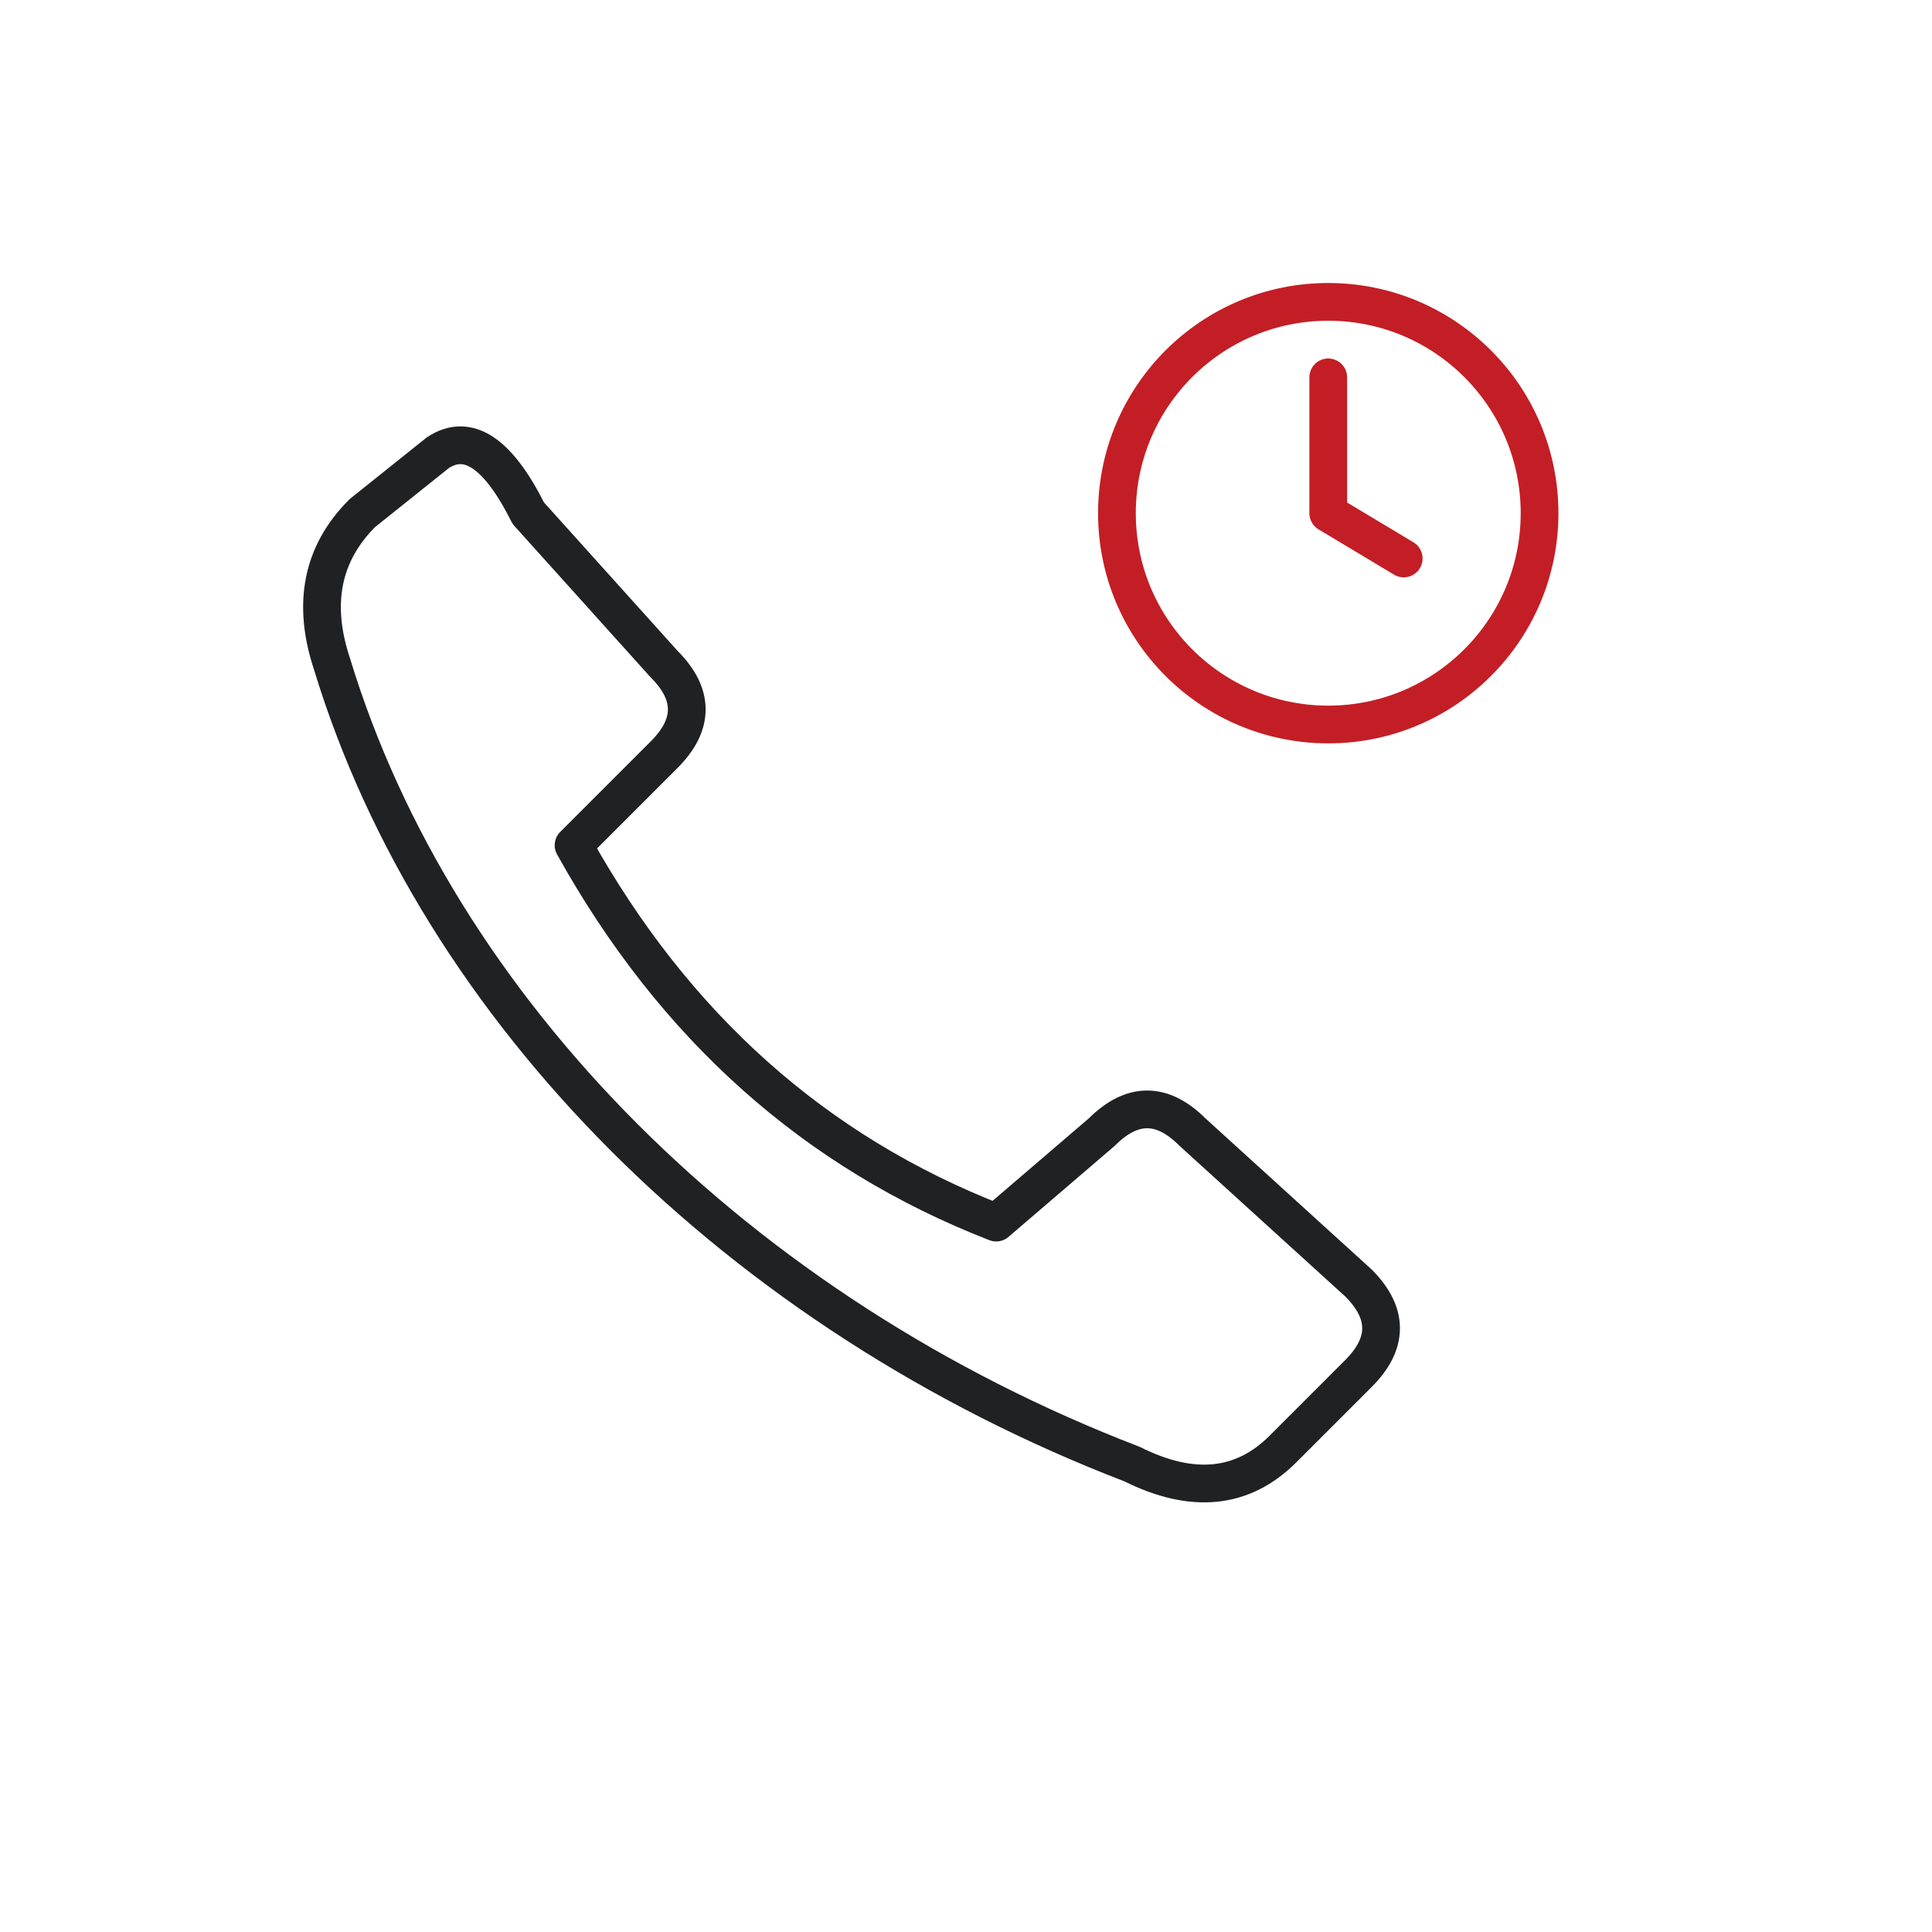
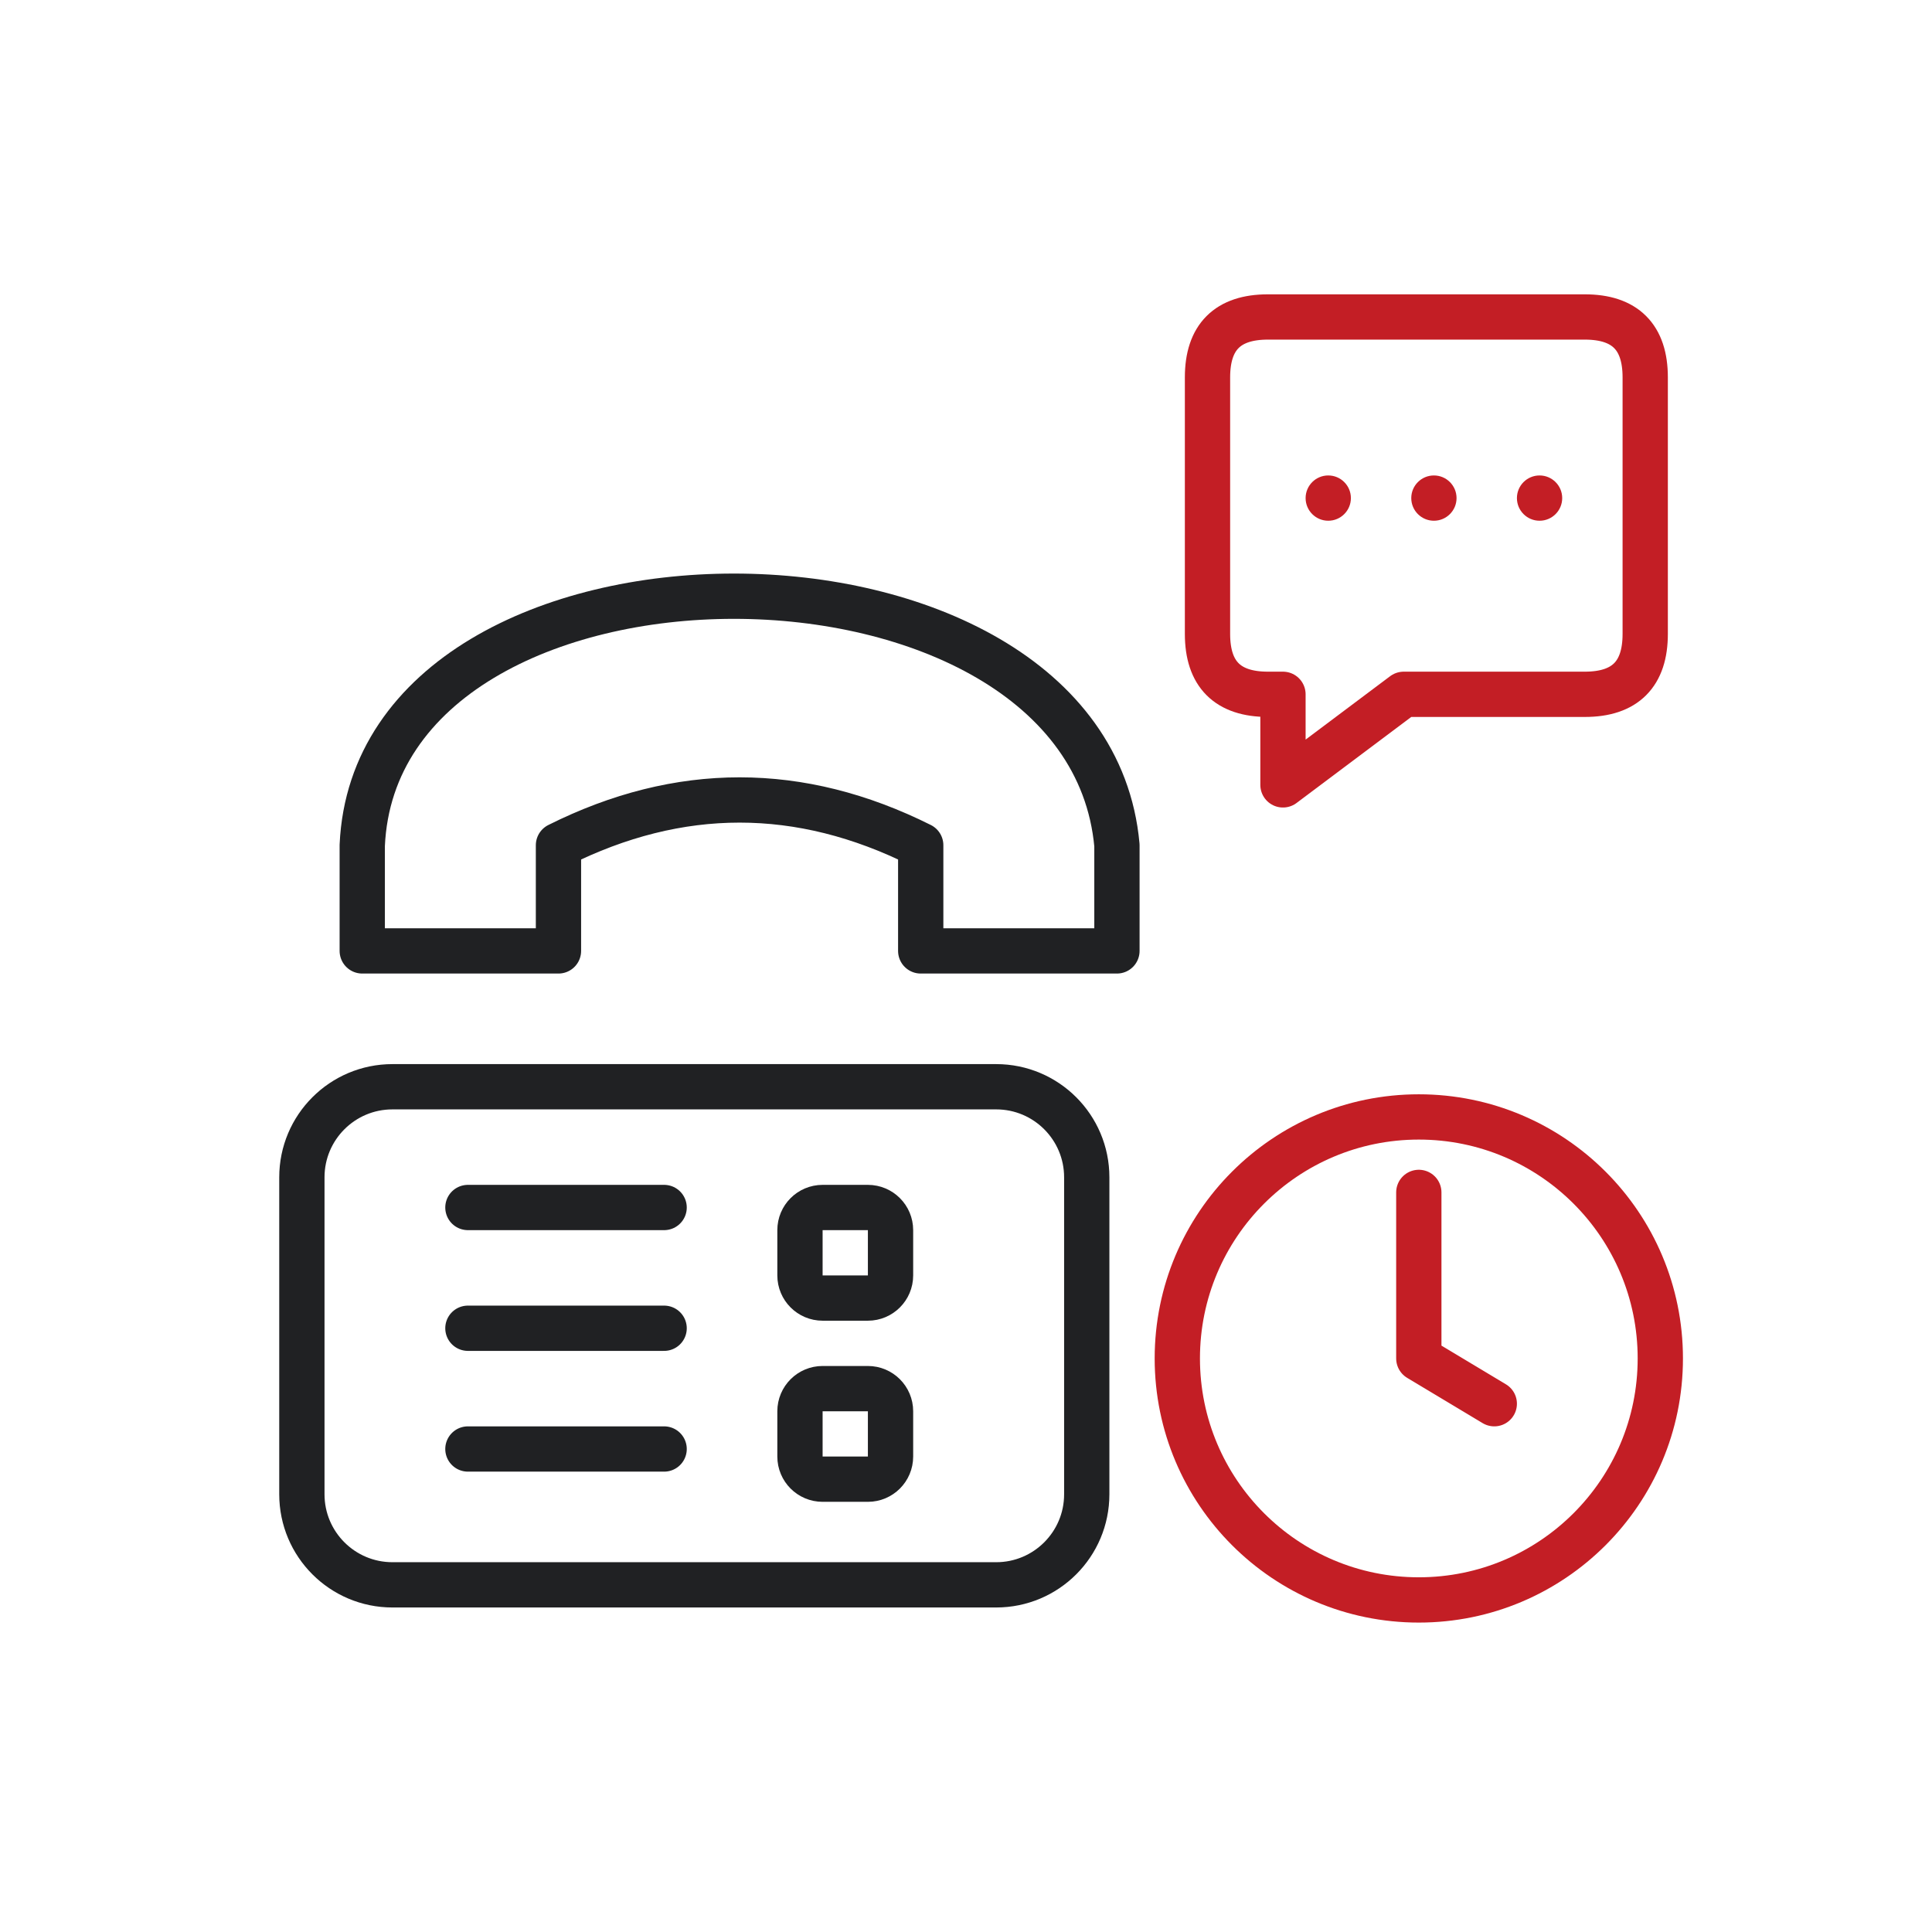
<svg xmlns="http://www.w3.org/2000/svg" width="1024" height="1024" viewBox="0 0 128 128" fill="none">
-   <g stroke="#202123" stroke-width="2.5" stroke-linecap="round" stroke-linejoin="round">
-     <path d="M35 34 L44 44 Q47 47 44 50 L38 56 Q48 74 66 81 L73 75 Q76 72 79 75 L90 85 Q93 88 90 91 L85 96 Q81 100 75 97 C49 87 29 67 22 44 Q20 38 24 34 L29 30 Q32 28 35 34 Z" />
+   <g stroke="#202123" stroke-width="3" stroke-linecap="round" stroke-linejoin="round">
+     <rect x="20" y="72" width="52" height="33" rx="6" />
+     <path d="M24 56 C25 34 72 34 74 56 V63 H61 V56 C53 52 45 52 37 56 V63 H24 Z M31 80 H44 M31 88 H44 M31 96 H44" />
+     <rect x="53" y="80" width="6" height="6" rx="1.5" />
+     <rect x="53" y="92" width="6" height="6" rx="1.5" />
    <g stroke="#C31E25">
-       <circle cx="88" cy="34" r="14" />
-       <path d="M88 25 V34 L93 37" />
+       <path d="M84 21 H105 Q109 21 109 25 V42 Q109 46 105 46 H93 L85 52 V46 H84 Q80 46 80 42 V25 Q80 21 84 21 Z" />
+       <circle cx="88" cy="33" r="1.5" fill="#C31E25" stroke="none" />
+       <circle cx="95" cy="33" r="1.5" fill="#C31E25" stroke="none" />
+       <circle cx="102" cy="33" r="1.5" fill="#C31E25" stroke="none" />
+       <circle cx="94" cy="90" r="16" />
+       <path d="M94 79 V90 L99 93" />
    </g>
  </g>
</svg>
